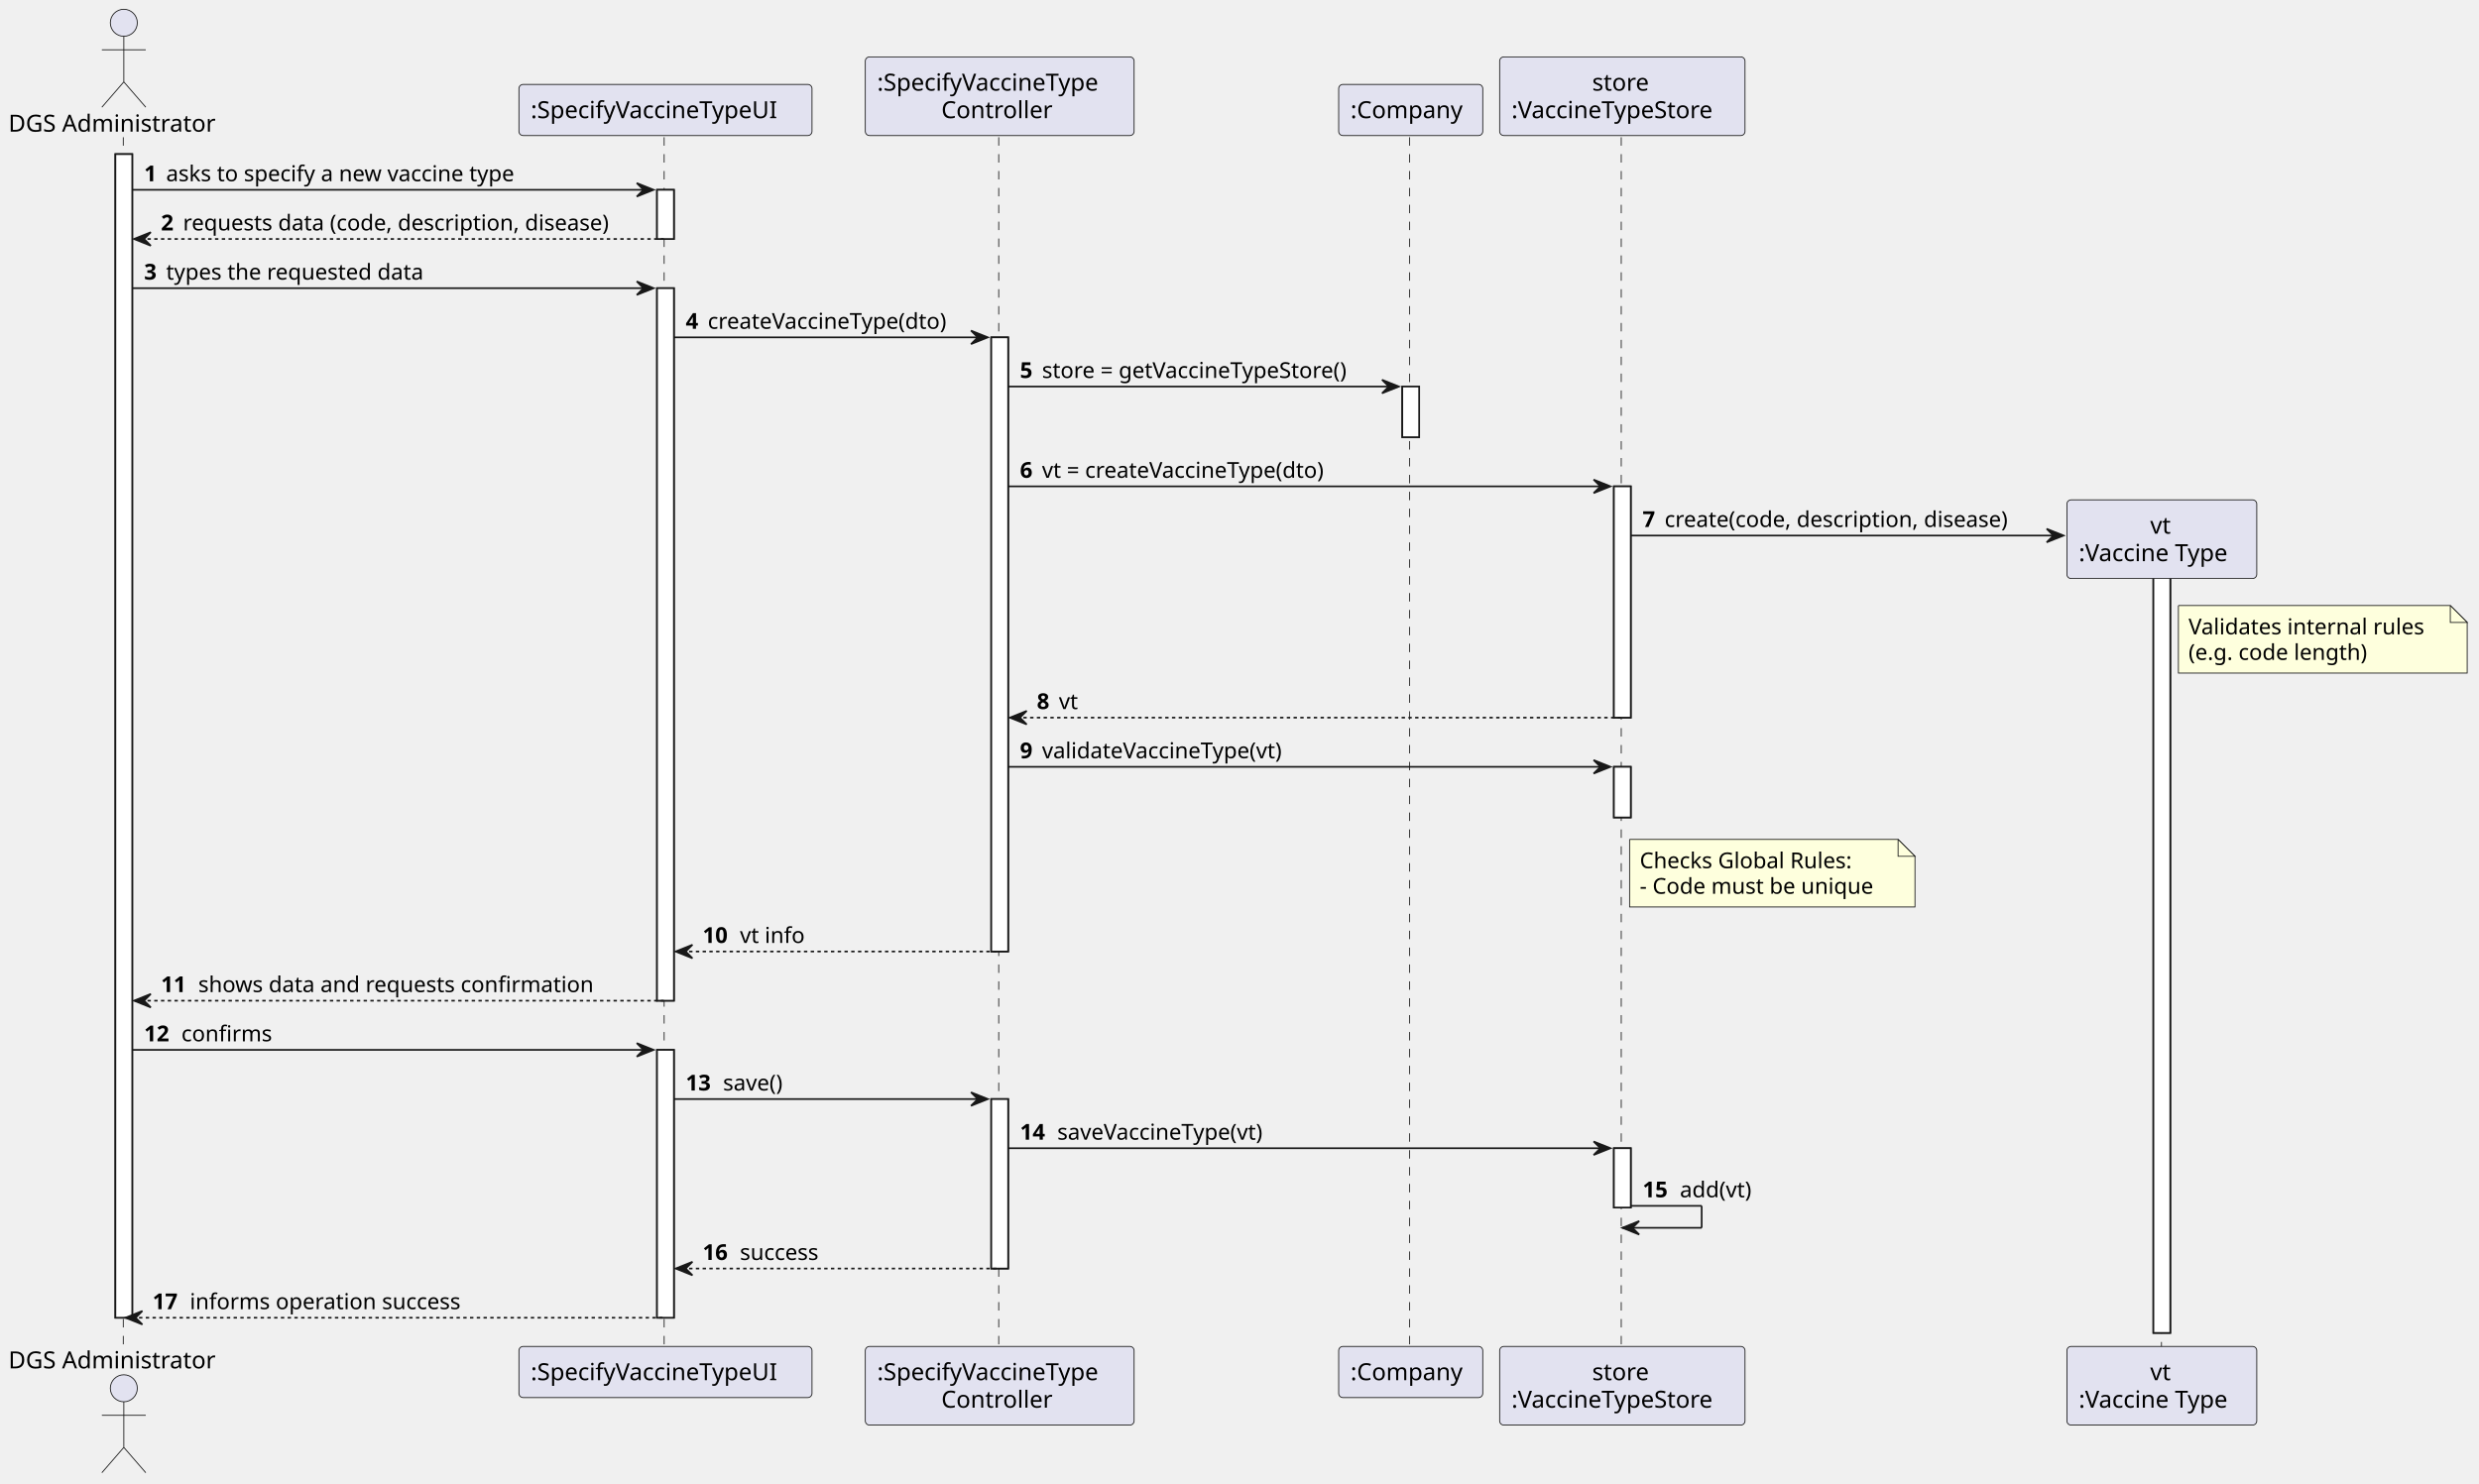
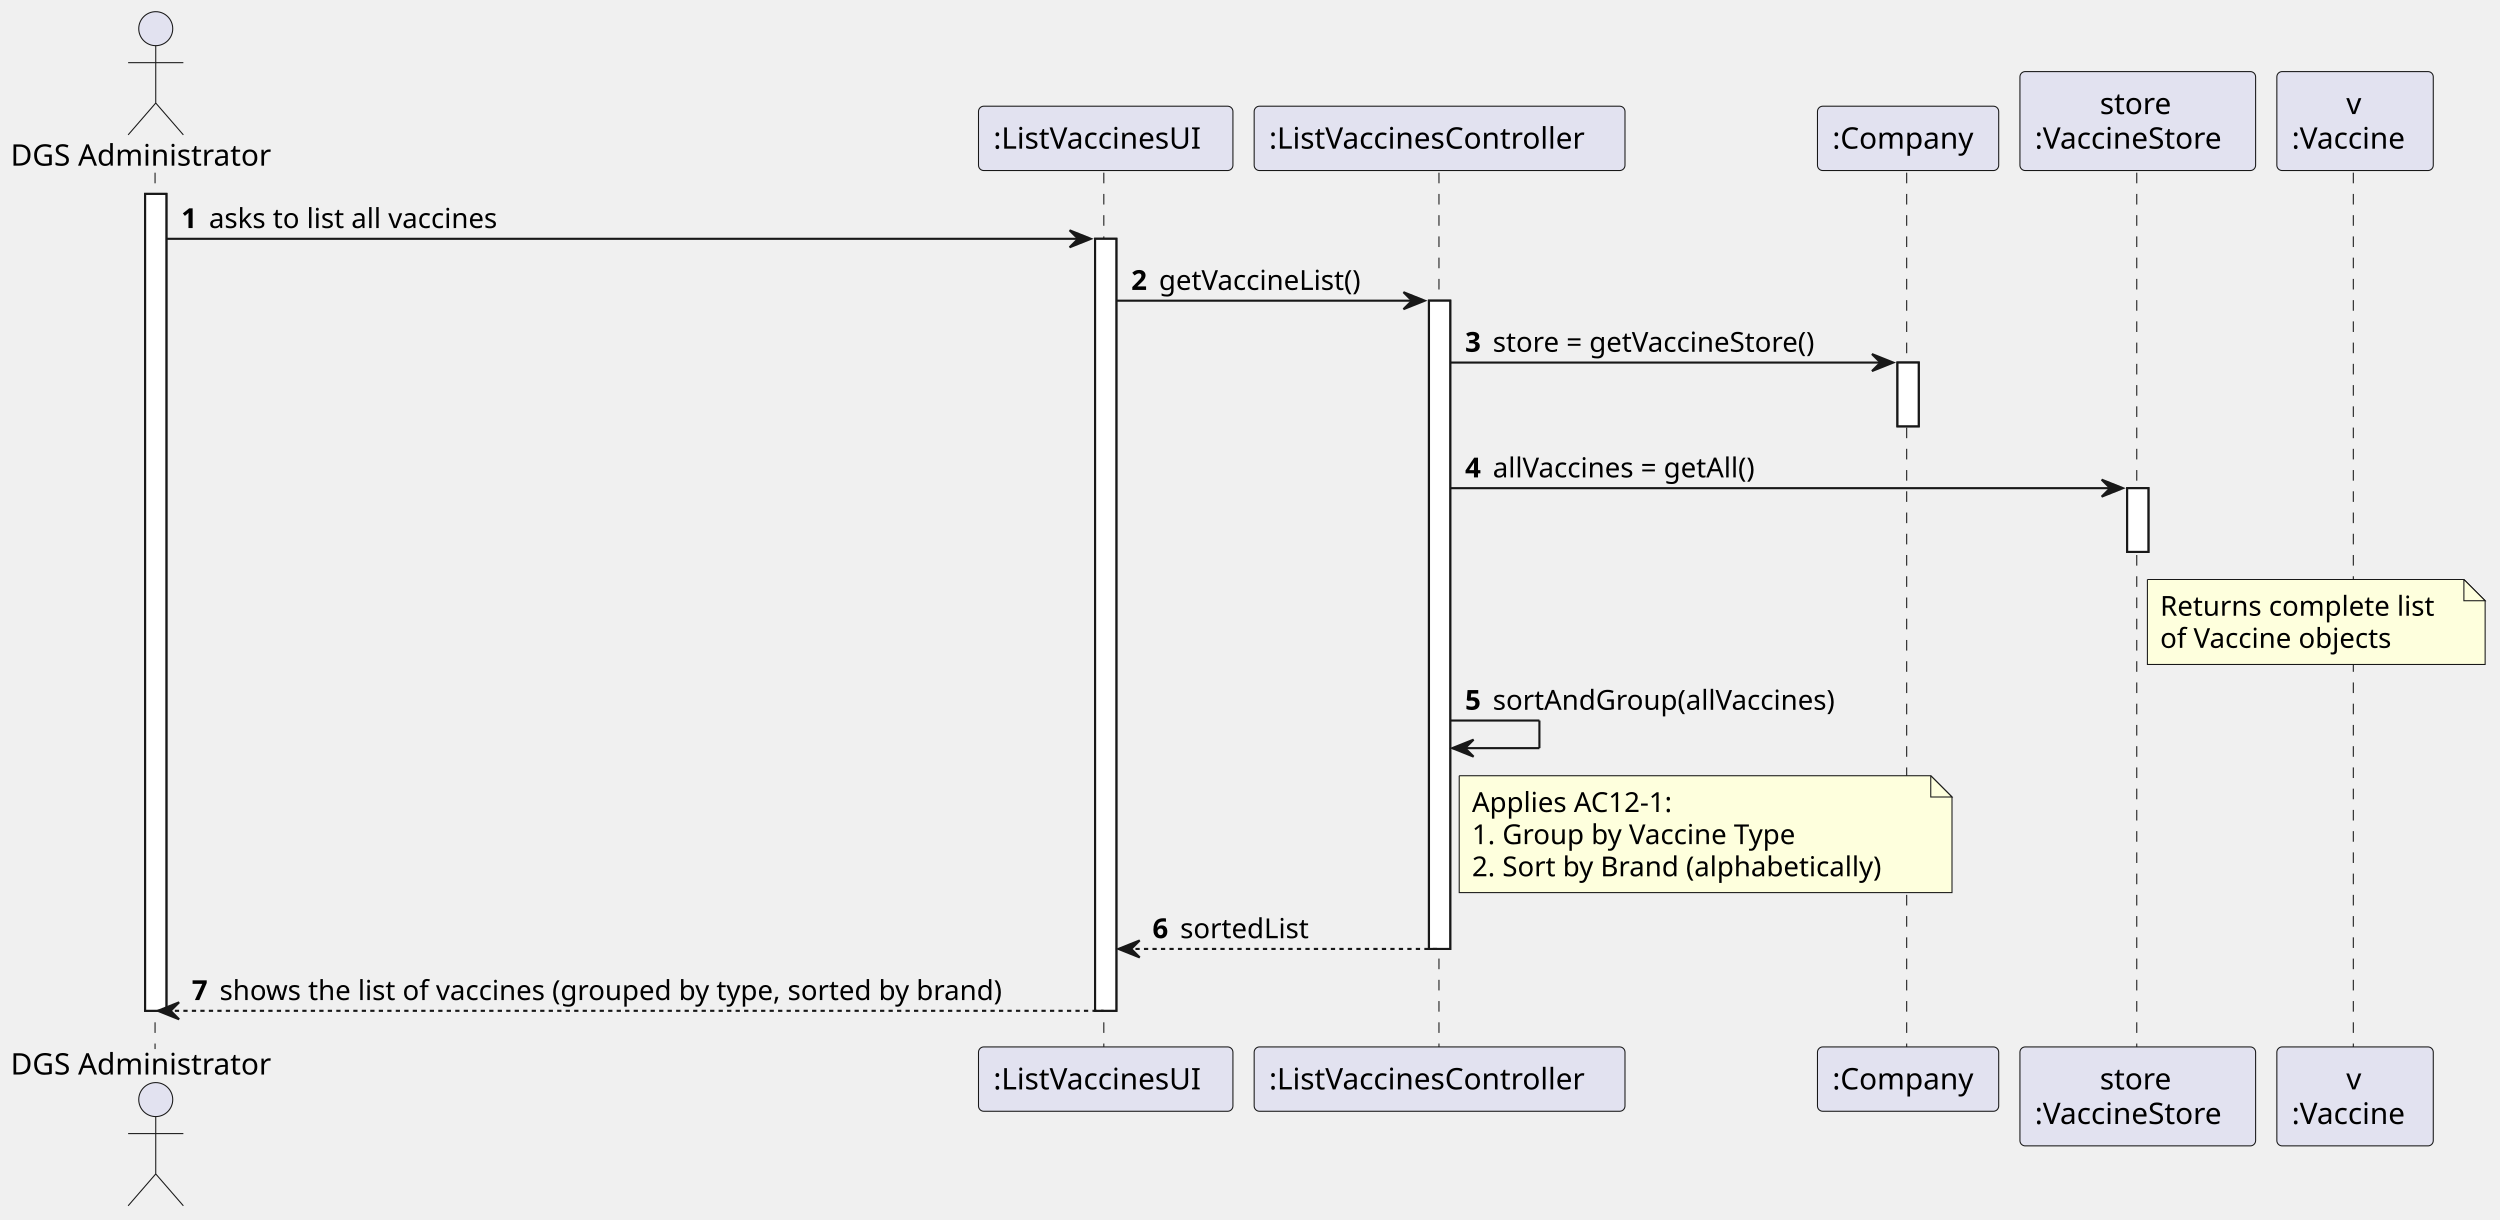
- <svg xmlns="http://www.w3.org/2000/svg" contentStyleType="text/css" data-diagram-type="SEQUENCE" height="879px" preserveAspectRatio="none" style="width:1468px;height:879px;background:#FFFFFF;" version="1.1" viewBox="0 0 1468 879" width="1468px" zoomAndPan="magnify">
+ <svg xmlns="http://www.w3.org/2000/svg" contentStyleType="text/css" data-diagram-type="SEQUENCE" height="574px" preserveAspectRatio="none" style="width:1177px;height:574px;background:#FFFFFF;" version="1.1" viewBox="0 0 1177 574" width="1177px" zoomAndPan="magnify">
  <defs />
  <g>
    <g>
-       <rect fill="#FFFFFF" height="689.25" style="stroke:#181818;stroke-width:1;" width="10" x="68.324" y="91.297" />
+       <rect fill="#FFFFFF" height="384.594" style="stroke:#181818;stroke-width:1;" width="10" x="68.324" y="91.297" />
    </g>
    <g>
-       <rect fill="#FFFFFF" height="29.133" style="stroke:#181818;stroke-width:1;" width="10" x="389.068" y="112.43" />
+       <rect fill="#FFFFFF" height="363.461" style="stroke:#181818;stroke-width:1;" width="10" x="515.57" y="112.43" />
    </g>
    <g>
-       <rect fill="#FFFFFF" height="422.055" style="stroke:#181818;stroke-width:1;" width="10" x="389.068" y="170.695" />
+       <rect fill="#FFFFFF" height="305.195" style="stroke:#181818;stroke-width:1;" width="10" x="672.755" y="141.562" />
    </g>
    <g>
-       <rect fill="#FFFFFF" height="158.664" style="stroke:#181818;stroke-width:1;" width="10" x="389.068" y="621.883" />
+       <rect fill="#FFFFFF" height="30" style="stroke:#181818;stroke-width:1;" width="10" x="893.326" y="170.695" />
    </g>
    <g>
-       <rect fill="#FFFFFF" height="363.789" style="stroke:#181818;stroke-width:1;" width="10" x="586.999" y="199.828" />
+       <rect fill="#FFFFFF" height="30" style="stroke:#181818;stroke-width:1;" width="10" x="1001.463" y="229.828" />
    </g>
    <g>
-       <rect fill="#FFFFFF" height="100.398" style="stroke:#181818;stroke-width:1;" width="10" x="586.999" y="651.016" />
+       <rect fill="#000000" fill-opacity="0" height="412.594" width="8" x="69.324" y="81.297" />
+       <line style="stroke:#181818;stroke-width:0.5;stroke-dasharray:5,5;" x1="73" x2="73" y1="81.297" y2="493.891" />
    </g>
    <g>
-       <rect fill="#FFFFFF" height="30" style="stroke:#181818;stroke-width:1;" width="10" x="830.392" y="228.961" />
+       <rect fill="#000000" fill-opacity="0" height="412.594" width="8" x="516.57" y="81.297" />
+       <line style="stroke:#181818;stroke-width:0.5;stroke-dasharray:5,5;" x1="519.677" x2="519.677" y1="81.297" y2="493.891" />
    </g>
    <g>
-       <rect fill="#FFFFFF" height="136.992" style="stroke:#181818;stroke-width:1;" width="10" x="955.697" y="288.094" />
+       <rect fill="#000000" fill-opacity="0" height="412.594" width="8" x="673.755" y="81.297" />
+       <line style="stroke:#181818;stroke-width:0.5;stroke-dasharray:5,5;" x1="677.463" x2="677.463" y1="81.297" y2="493.891" />
    </g>
    <g>
-       <rect fill="#FFFFFF" height="30" style="stroke:#181818;stroke-width:1;" width="10" x="955.697" y="454.219" />
+       <rect fill="#000000" fill-opacity="0" height="412.594" width="8" x="894.326" y="81.297" />
+       <line style="stroke:#181818;stroke-width:0.5;stroke-dasharray:5,5;" x1="897.667" x2="897.667" y1="81.297" y2="493.891" />
    </g>
    <g>
-       <rect fill="#FFFFFF" height="35.133" style="stroke:#181818;stroke-width:1;" width="10" x="955.697" y="680.148" />
+       <rect fill="#000000" fill-opacity="0" height="412.594" width="8" x="1002.463" y="81.297" />
+       <line style="stroke:#181818;stroke-width:0.5;stroke-dasharray:5,5;" x1="1005.986" x2="1005.986" y1="81.297" y2="493.891" />
    </g>
    <g>
-       <rect fill="#FFFFFF" height="462.32" style="stroke:#181818;stroke-width:1;" width="10" x="1275.187" y="327.227" />
-     </g>
-     <g>
-       <rect fill="#000000" fill-opacity="0" height="717.25" width="8" x="69.324" y="81.297" />
-       <line style="stroke:#181818;stroke-width:0.5;stroke-dasharray:5,5;" x1="73" x2="73" y1="81.297" y2="798.547" />
-     </g>
-     <g>
-       <rect fill="#000000" fill-opacity="0" height="717.25" width="8" x="390.068" y="81.297" />
-       <line style="stroke:#181818;stroke-width:0.5;stroke-dasharray:5,5;" x1="393.296" x2="393.296" y1="81.297" y2="798.547" />
-     </g>
-     <g>
-       <rect fill="#000000" fill-opacity="0" height="717.25" width="8" x="587.999" y="81.297" />
-       <line style="stroke:#181818;stroke-width:0.5;stroke-dasharray:5,5;" x1="591.415" x2="591.415" y1="81.297" y2="798.547" />
-     </g>
-     <g>
-       <rect fill="#000000" fill-opacity="0" height="717.25" width="8" x="831.392" y="81.297" />
-       <line style="stroke:#181818;stroke-width:0.5;stroke-dasharray:5,5;" x1="834.732" x2="834.732" y1="81.297" y2="798.547" />
-     </g>
-     <g>
-       <rect fill="#000000" fill-opacity="0" height="717.25" width="8" x="956.697" y="81.297" />
-       <line style="stroke:#181818;stroke-width:0.5;stroke-dasharray:5,5;" x1="960.052" x2="960.052" y1="81.297" y2="798.547" />
-     </g>
-     <g>
-       <rect fill="#000000" fill-opacity="0" height="463.656" width="8" x="1276.187" y="334.891" />
-       <line style="stroke:#181818;stroke-width:0.5;stroke-dasharray:5,5;" x1="1279.971" x2="1279.971" y1="334.891" y2="798.547" />
+       <rect fill="#000000" fill-opacity="0" height="412.594" width="8" x="1104.762" y="81.297" />
+       <line style="stroke:#181818;stroke-width:0.5;stroke-dasharray:5,5;" x1="1107.94" x2="1107.94" y1="81.297" y2="493.891" />
    </g>
    <g class="participant participant-head" data-participant="Admin">
      <text fill="#000000" font-family="sans-serif" font-size="14" lengthAdjust="spacing" textLength="130.648" x="5" y="77.995">DGS Administrator</text>
      <ellipse cx="73.324" cy="13.5" fill="#E2E2F0" rx="8" ry="8" style="stroke:#181818;stroke-width:0.5;" />
      <path d="M73.324,21.5 L73.324,48.5 M60.324,29.5 L86.324,29.5 M73.324,48.5 L60.324,63.5 M73.324,48.5 L86.324,63.5" fill="none" style="stroke:#181818;stroke-width:0.5;" />
    </g>
    <g class="participant participant-tail" data-participant="Admin">
-       <text fill="#000000" font-family="sans-serif" font-size="14" lengthAdjust="spacing" textLength="130.648" x="5" y="810.542">DGS Administrator</text>
-       <ellipse cx="73.324" cy="822.344" fill="#E2E2F0" rx="8" ry="8" style="stroke:#181818;stroke-width:0.5;" />
-       <path d="M73.324,830.344 L73.324,857.344 M60.324,838.344 L86.324,838.344 M73.324,857.344 L60.324,872.344 M73.324,857.344 L86.324,872.344" fill="none" style="stroke:#181818;stroke-width:0.5;" />
+       <text fill="#000000" font-family="sans-serif" font-size="14" lengthAdjust="spacing" textLength="130.648" x="5" y="505.886">DGS Administrator</text>
+       <ellipse cx="73.324" cy="517.688" fill="#E2E2F0" rx="8" ry="8" style="stroke:#181818;stroke-width:0.5;" />
+       <path d="M73.324,525.688 L73.324,552.688 M60.324,533.688 L86.324,533.688 M73.324,552.688 L60.324,567.688 M73.324,552.688 L86.324,567.688" fill="none" style="stroke:#181818;stroke-width:0.5;" />
    </g>
    <g class="participant participant-head" data-participant="UI">
-       <rect fill="#E2E2F0" height="30.297" rx="2.5" ry="2.5" style="stroke:#181818;stroke-width:0.5;" width="173.544" x="307.296" y="50" />
-       <text fill="#000000" font-family="sans-serif" font-size="14" lengthAdjust="spacing" textLength="159.544" x="314.296" y="69.995">:SpecifyVaccineTypeUI</text>
+       <rect fill="#E2E2F0" height="30.297" rx="2.5" ry="2.5" style="stroke:#181818;stroke-width:0.5;" width="119.786" x="460.677" y="50" />
+       <text fill="#000000" font-family="sans-serif" font-size="14" lengthAdjust="spacing" textLength="105.786" x="467.677" y="69.995">:ListVaccinesUI</text>
    </g>
    <g class="participant participant-tail" data-participant="UI">
-       <rect fill="#E2E2F0" height="30.297" rx="2.5" ry="2.5" style="stroke:#181818;stroke-width:0.5;" width="173.544" x="307.296" y="797.547" />
-       <text fill="#000000" font-family="sans-serif" font-size="14" lengthAdjust="spacing" textLength="159.544" x="314.296" y="817.542">:SpecifyVaccineTypeUI</text>
+       <rect fill="#E2E2F0" height="30.297" rx="2.5" ry="2.5" style="stroke:#181818;stroke-width:0.5;" width="119.786" x="460.677" y="492.891" />
+       <text fill="#000000" font-family="sans-serif" font-size="14" lengthAdjust="spacing" textLength="105.786" x="467.677" y="512.886">:ListVaccinesUI</text>
    </g>
    <g class="participant participant-head" data-participant="CTRL">
-       <rect fill="#E2E2F0" height="46.594" rx="2.5" ry="2.5" style="stroke:#181818;stroke-width:0.5;" width="159.168" x="512.415" y="33.703" />
-       <text fill="#000000" font-family="sans-serif" font-size="14" lengthAdjust="spacing" textLength="145.168" x="519.415" y="53.698">:SpecifyVaccineType</text>
-       <text fill="#000000" font-family="sans-serif" font-size="14" lengthAdjust="spacing" textLength="69.173" x="557.413" y="69.995">Controller</text>
+       <rect fill="#E2E2F0" height="30.297" rx="2.5" ry="2.5" style="stroke:#181818;stroke-width:0.5;" width="174.583" x="590.463" y="50" />
+       <text fill="#000000" font-family="sans-serif" font-size="14" lengthAdjust="spacing" textLength="160.583" x="597.463" y="69.995">:ListVaccinesController</text>
    </g>
    <g class="participant participant-tail" data-participant="CTRL">
-       <rect fill="#E2E2F0" height="46.594" rx="2.5" ry="2.5" style="stroke:#181818;stroke-width:0.5;" width="159.168" x="512.415" y="797.547" />
-       <text fill="#000000" font-family="sans-serif" font-size="14" lengthAdjust="spacing" textLength="145.168" x="519.415" y="817.542">:SpecifyVaccineType</text>
-       <text fill="#000000" font-family="sans-serif" font-size="14" lengthAdjust="spacing" textLength="69.173" x="557.413" y="833.839">Controller</text>
+       <rect fill="#E2E2F0" height="30.297" rx="2.5" ry="2.5" style="stroke:#181818;stroke-width:0.5;" width="174.583" x="590.463" y="492.891" />
+       <text fill="#000000" font-family="sans-serif" font-size="14" lengthAdjust="spacing" textLength="160.583" x="597.463" y="512.886">:ListVaccinesController</text>
    </g>
    <g class="participant participant-head" data-participant="CMP">
-       <rect fill="#E2E2F0" height="30.297" rx="2.5" ry="2.5" style="stroke:#181818;stroke-width:0.5;" width="85.319" x="792.732" y="50" />
-       <text fill="#000000" font-family="sans-serif" font-size="14" lengthAdjust="spacing" textLength="71.319" x="799.732" y="69.995">:Company</text>
+       <rect fill="#E2E2F0" height="30.297" rx="2.5" ry="2.5" style="stroke:#181818;stroke-width:0.5;" width="85.319" x="855.667" y="50" />
+       <text fill="#000000" font-family="sans-serif" font-size="14" lengthAdjust="spacing" textLength="71.319" x="862.667" y="69.995">:Company</text>
    </g>
    <g class="participant participant-tail" data-participant="CMP">
-       <rect fill="#E2E2F0" height="30.297" rx="2.5" ry="2.5" style="stroke:#181818;stroke-width:0.5;" width="85.319" x="792.732" y="797.547" />
-       <text fill="#000000" font-family="sans-serif" font-size="14" lengthAdjust="spacing" textLength="71.319" x="799.732" y="817.542">:Company</text>
+       <rect fill="#E2E2F0" height="30.297" rx="2.5" ry="2.5" style="stroke:#181818;stroke-width:0.5;" width="85.319" x="855.667" y="492.891" />
+       <text fill="#000000" font-family="sans-serif" font-size="14" lengthAdjust="spacing" textLength="71.319" x="862.667" y="512.886">:Company</text>
    </g>
    <g class="participant participant-head" data-participant="STORE">
-       <rect fill="#E2E2F0" height="46.594" rx="2.5" ry="2.5" style="stroke:#181818;stroke-width:0.5;" width="145.291" x="888.052" y="33.703" />
-       <text fill="#000000" font-family="sans-serif" font-size="14" lengthAdjust="spacing" textLength="35.718" x="942.838" y="53.698">store</text>
-       <text fill="#000000" font-family="sans-serif" font-size="14" lengthAdjust="spacing" textLength="131.291" x="895.052" y="69.995">:VaccineTypeStore</text>
+       <rect fill="#E2E2F0" height="46.594" rx="2.5" ry="2.5" style="stroke:#181818;stroke-width:0.5;" width="110.954" x="950.986" y="33.703" />
+       <text fill="#000000" font-family="sans-serif" font-size="14" lengthAdjust="spacing" textLength="35.718" x="988.604" y="53.698">store</text>
+       <text fill="#000000" font-family="sans-serif" font-size="14" lengthAdjust="spacing" textLength="96.954" x="957.986" y="69.995">:VaccineStore</text>
    </g>
    <g class="participant participant-tail" data-participant="STORE">
-       <rect fill="#E2E2F0" height="46.594" rx="2.5" ry="2.5" style="stroke:#181818;stroke-width:0.5;" width="145.291" x="888.052" y="797.547" />
-       <text fill="#000000" font-family="sans-serif" font-size="14" lengthAdjust="spacing" textLength="35.718" x="942.838" y="817.542">store</text>
-       <text fill="#000000" font-family="sans-serif" font-size="14" lengthAdjust="spacing" textLength="131.291" x="895.052" y="833.839">:VaccineTypeStore</text>
+       <rect fill="#E2E2F0" height="46.594" rx="2.5" ry="2.5" style="stroke:#181818;stroke-width:0.5;" width="110.954" x="950.986" y="492.891" />
+       <text fill="#000000" font-family="sans-serif" font-size="14" lengthAdjust="spacing" textLength="35.718" x="988.604" y="512.886">store</text>
+       <text fill="#000000" font-family="sans-serif" font-size="14" lengthAdjust="spacing" textLength="96.954" x="957.986" y="529.183">:VaccineStore</text>
    </g>
-     <g class="participant participant-tail" data-participant="VT">
-       <rect fill="#E2E2F0" height="46.594" rx="2.5" ry="2.5" style="stroke:#181818;stroke-width:0.5;" width="112.431" x="1223.971" y="797.547" />
-       <text fill="#000000" font-family="sans-serif" font-size="14" lengthAdjust="spacing" textLength="13.774" x="1273.299" y="817.542">vt</text>
-       <text fill="#000000" font-family="sans-serif" font-size="14" lengthAdjust="spacing" textLength="98.431" x="1230.971" y="833.839">:Vaccine Type</text>
+     <g class="participant participant-head" data-participant="VAX">
+       <rect fill="#E2E2F0" height="46.594" rx="2.5" ry="2.5" style="stroke:#181818;stroke-width:0.5;" width="73.644" x="1071.94" y="33.703" />
+       <text fill="#000000" font-family="sans-serif" font-size="14" lengthAdjust="spacing" textLength="8.285" x="1104.619" y="53.698">v</text>
+       <text fill="#000000" font-family="sans-serif" font-size="14" lengthAdjust="spacing" textLength="59.644" x="1078.94" y="69.995">:Vaccine</text>
+     </g>
+     <g class="participant participant-tail" data-participant="VAX">
+       <rect fill="#E2E2F0" height="46.594" rx="2.5" ry="2.5" style="stroke:#181818;stroke-width:0.5;" width="73.644" x="1071.94" y="492.891" />
+       <text fill="#000000" font-family="sans-serif" font-size="14" lengthAdjust="spacing" textLength="8.285" x="1104.619" y="512.886">v</text>
+       <text fill="#000000" font-family="sans-serif" font-size="14" lengthAdjust="spacing" textLength="59.644" x="1078.94" y="529.183">:Vaccine</text>
    </g>
    <g>
-       <rect fill="#FFFFFF" height="689.25" style="stroke:#181818;stroke-width:1;" width="10" x="68.324" y="91.297" />
+       <rect fill="#FFFFFF" height="384.594" style="stroke:#181818;stroke-width:1;" width="10" x="68.324" y="91.297" />
    </g>
    <g>
-       <rect fill="#FFFFFF" height="29.133" style="stroke:#181818;stroke-width:1;" width="10" x="389.068" y="112.43" />
+       <rect fill="#FFFFFF" height="363.461" style="stroke:#181818;stroke-width:1;" width="10" x="515.57" y="112.43" />
    </g>
    <g>
-       <rect fill="#FFFFFF" height="422.055" style="stroke:#181818;stroke-width:1;" width="10" x="389.068" y="170.695" />
+       <rect fill="#FFFFFF" height="305.195" style="stroke:#181818;stroke-width:1;" width="10" x="672.755" y="141.562" />
    </g>
    <g>
-       <rect fill="#FFFFFF" height="158.664" style="stroke:#181818;stroke-width:1;" width="10" x="389.068" y="621.883" />
+       <rect fill="#FFFFFF" height="30" style="stroke:#181818;stroke-width:1;" width="10" x="893.326" y="170.695" />
    </g>
    <g>
-       <rect fill="#FFFFFF" height="363.789" style="stroke:#181818;stroke-width:1;" width="10" x="586.999" y="199.828" />
-     </g>
-     <g>
-       <rect fill="#FFFFFF" height="100.398" style="stroke:#181818;stroke-width:1;" width="10" x="586.999" y="651.016" />
-     </g>
-     <g>
-       <rect fill="#FFFFFF" height="30" style="stroke:#181818;stroke-width:1;" width="10" x="830.392" y="228.961" />
-     </g>
-     <g>
-       <rect fill="#FFFFFF" height="136.992" style="stroke:#181818;stroke-width:1;" width="10" x="955.697" y="288.094" />
-     </g>
-     <g>
-       <rect fill="#FFFFFF" height="30" style="stroke:#181818;stroke-width:1;" width="10" x="955.697" y="454.219" />
-     </g>
-     <g>
-       <rect fill="#FFFFFF" height="35.133" style="stroke:#181818;stroke-width:1;" width="10" x="955.697" y="680.148" />
-     </g>
-     <g>
-       <rect fill="#FFFFFF" height="462.32" style="stroke:#181818;stroke-width:1;" width="10" x="1275.187" y="327.227" />
+       <rect fill="#FFFFFF" height="30" style="stroke:#181818;stroke-width:1;" width="10" x="1001.463" y="229.828" />
    </g>
    <g class="message" data-participant-1="Admin" data-participant-2="UI">
-       <polygon fill="#181818" points="377.068,108.43,387.068,112.43,377.068,116.43,381.068,112.43" style="stroke:#181818;stroke-width:1;" />
-       <line style="stroke:#181818;stroke-width:1;" x1="78.324" x2="383.068" y1="112.43" y2="112.43" />
+       <polygon fill="#181818" points="503.57,108.43,513.57,112.43,503.57,116.43,507.57,112.43" style="stroke:#181818;stroke-width:1;" />
+       <line style="stroke:#181818;stroke-width:1;" x1="78.324" x2="509.57" y1="112.43" y2="112.43" />
      <text fill="#000000" font-family="sans-serif" font-size="13" font-weight="bold" lengthAdjust="spacing" textLength="9.045" x="85.324" y="107.364">1</text>
-       <text fill="#000000" font-family="sans-serif" font-size="13" lengthAdjust="spacing" textLength="226.618" x="98.37" y="107.364">asks to specify a new vaccine type</text>
+       <text fill="#000000" font-family="sans-serif" font-size="13" lengthAdjust="spacing" textLength="149.481" x="98.37" y="107.364">asks to list all vaccines</text>
+     </g>
+     <g class="message" data-participant-1="UI" data-participant-2="CTRL">
+       <polygon fill="#181818" points="660.755,137.562,670.755,141.562,660.755,145.562,664.755,141.562" style="stroke:#181818;stroke-width:1;" />
+       <line style="stroke:#181818;stroke-width:1;" x1="525.57" x2="666.755" y1="141.562" y2="141.562" />
+       <text fill="#000000" font-family="sans-serif" font-size="13" font-weight="bold" lengthAdjust="spacing" textLength="9.045" x="532.57" y="136.497">2</text>
+       <text fill="#000000" font-family="sans-serif" font-size="13" lengthAdjust="spacing" textLength="105.219" x="545.616" y="136.497">getVaccineList()</text>
+     </g>
+     <g class="message" data-participant-1="CTRL" data-participant-2="CMP">
+       <polygon fill="#181818" points="881.326,166.695,891.326,170.695,881.326,174.695,885.326,170.695" style="stroke:#181818;stroke-width:1;" />
+       <line style="stroke:#181818;stroke-width:1;" x1="682.755" x2="887.326" y1="170.695" y2="170.695" />
+       <text fill="#000000" font-family="sans-serif" font-size="13" font-weight="bold" lengthAdjust="spacing" textLength="9.045" x="689.755" y="165.629">3</text>
+       <text fill="#000000" font-family="sans-serif" font-size="13" lengthAdjust="spacing" textLength="169.463" x="702.8" y="165.629">store = getVaccineStore()</text>
+     </g>
+     <g class="message" data-participant-1="CTRL" data-participant-2="STORE">
+       <polygon fill="#181818" points="989.463,225.828,999.463,229.828,989.463,233.828,993.463,229.828" style="stroke:#181818;stroke-width:1;" />
+       <line style="stroke:#181818;stroke-width:1;" x1="682.755" x2="995.463" y1="229.828" y2="229.828" />
+       <text fill="#000000" font-family="sans-serif" font-size="13" font-weight="bold" lengthAdjust="spacing" textLength="9.045" x="689.755" y="224.762">4</text>
+       <text fill="#000000" font-family="sans-serif" font-size="13" lengthAdjust="spacing" textLength="139.731" x="702.8" y="224.762">allVaccines = getAll()</text>
+     </g>
+     <path d="M1011,272.828 L1011,312.828 L1170,312.828 L1170,282.828 L1160,272.828 L1011,272.828" fill="#FEFFDD" style="stroke:#181818;stroke-width:0.5;" />
+     <path d="M1160,272.828 L1160,282.828 L1170,282.828 L1160,272.828" fill="#FEFFDD" style="stroke:#181818;stroke-width:0.5;" />
+     <text fill="#000000" font-family="sans-serif" font-size="13" lengthAdjust="spacing" textLength="138.804" x="1017" y="289.895">Returns complete list</text>
+     <text fill="#000000" font-family="sans-serif" font-size="13" lengthAdjust="spacing" textLength="118.631" x="1017" y="305.028">of Vaccine objects</text>
+     <g class="message" data-participant-1="CTRL" data-participant-2="CTRL">
+       <line style="stroke:#181818;stroke-width:1;" x1="682.755" x2="724.755" y1="339.227" y2="339.227" />
+       <line style="stroke:#181818;stroke-width:1;" x1="724.755" x2="724.755" y1="339.227" y2="352.227" />
+       <line style="stroke:#181818;stroke-width:1;" x1="683.755" x2="724.755" y1="352.227" y2="352.227" />
+       <polygon fill="#181818" points="693.755,348.227,683.755,352.227,693.755,356.227,689.755,352.227" style="stroke:#181818;stroke-width:1;" />
+       <text fill="#000000" font-family="sans-serif" font-size="13" font-weight="bold" lengthAdjust="spacing" textLength="9.045" x="689.755" y="334.161">5</text>
+       <text fill="#000000" font-family="sans-serif" font-size="13" lengthAdjust="spacing" textLength="173.526" x="702.8" y="334.161">sortAndGroup(allVaccines)</text>
+     </g>
+     <path d="M687,365.227 L687,420.227 L919,420.227 L919,375.227 L909,365.227 L687,365.227" fill="#FEFFDD" style="stroke:#181818;stroke-width:0.5;" />
+     <path d="M909,365.227 L909,375.227 L919,375.227 L909,365.227" fill="#FEFFDD" style="stroke:#181818;stroke-width:0.5;" />
+     <text fill="#000000" font-family="sans-serif" font-size="13" lengthAdjust="spacing" textLength="103.378" x="693" y="382.293">Applies AC12-1:</text>
+     <text fill="#000000" font-family="sans-serif" font-size="13" lengthAdjust="spacing" textLength="167.629" x="693" y="397.426">1. Group by Vaccine Type</text>
+     <text fill="#000000" font-family="sans-serif" font-size="13" lengthAdjust="spacing" textLength="211.415" x="693" y="412.559">2. Sort by Brand (alphabetically)</text>
+     <g class="message" data-participant-1="CTRL" data-participant-2="UI">
+       <polygon fill="#181818" points="536.57,442.758,526.57,446.758,536.57,450.758,532.57,446.758" style="stroke:#181818;stroke-width:1;" />
+       <line style="stroke:#181818;stroke-width:1;stroke-dasharray:2,2;" x1="530.57" x2="676.755" y1="446.758" y2="446.758" />
+       <text fill="#000000" font-family="sans-serif" font-size="13" font-weight="bold" lengthAdjust="spacing" textLength="9.045" x="542.57" y="441.692">6</text>
+       <text fill="#000000" font-family="sans-serif" font-size="13" lengthAdjust="spacing" textLength="64.143" x="555.616" y="441.692">sortedList</text>
    </g>
    <g class="message" data-participant-1="UI" data-participant-2="Admin">
-       <polygon fill="#181818" points="89.324,137.562,79.324,141.562,89.324,145.562,85.324,141.562" style="stroke:#181818;stroke-width:1;" />
-       <line style="stroke:#181818;stroke-width:1;stroke-dasharray:2,2;" x1="83.324" x2="393.068" y1="141.562" y2="141.562" />
-       <text fill="#000000" font-family="sans-serif" font-size="13" font-weight="bold" lengthAdjust="spacing" textLength="9.045" x="95.324" y="136.497">2</text>
-       <text fill="#000000" font-family="sans-serif" font-size="13" lengthAdjust="spacing" textLength="273.698" x="108.37" y="136.497">requests data (code, description, disease)</text>
-     </g>
-     <g class="message" data-participant-1="Admin" data-participant-2="UI">
-       <polygon fill="#181818" points="377.068,166.695,387.068,170.695,377.068,174.695,381.068,170.695" style="stroke:#181818;stroke-width:1;" />
-       <line style="stroke:#181818;stroke-width:1;" x1="78.324" x2="383.068" y1="170.695" y2="170.695" />
-       <text fill="#000000" font-family="sans-serif" font-size="13" font-weight="bold" lengthAdjust="spacing" textLength="9.045" x="85.324" y="165.629">3</text>
-       <text fill="#000000" font-family="sans-serif" font-size="13" lengthAdjust="spacing" textLength="164.779" x="98.37" y="165.629">types the requested data</text>
-     </g>
-     <g class="message" data-participant-1="UI" data-participant-2="CTRL">
-       <polygon fill="#181818" points="574.999,195.828,584.999,199.828,574.999,203.828,578.999,199.828" style="stroke:#181818;stroke-width:1;" />
-       <line style="stroke:#181818;stroke-width:1;" x1="399.068" x2="580.999" y1="199.828" y2="199.828" />
-       <text fill="#000000" font-family="sans-serif" font-size="13" font-weight="bold" lengthAdjust="spacing" textLength="9.045" x="406.068" y="194.762">4</text>
-       <text fill="#000000" font-family="sans-serif" font-size="13" lengthAdjust="spacing" textLength="155.886" x="419.113" y="194.762">createVaccineType(dto)</text>
-     </g>
-     <g class="message" data-participant-1="CTRL" data-participant-2="CMP">
-       <polygon fill="#181818" points="818.392,224.961,828.392,228.961,818.392,232.961,822.392,228.961" style="stroke:#181818;stroke-width:1;" />
-       <line style="stroke:#181818;stroke-width:1;" x1="596.999" x2="824.392" y1="228.961" y2="228.961" />
-       <text fill="#000000" font-family="sans-serif" font-size="13" font-weight="bold" lengthAdjust="spacing" textLength="9.045" x="603.999" y="223.895">5</text>
-       <text fill="#000000" font-family="sans-serif" font-size="13" lengthAdjust="spacing" textLength="201.348" x="617.044" y="223.895">store = getVaccineTypeStore()</text>
-     </g>
-     <g class="message" data-participant-1="CTRL" data-participant-2="STORE">
-       <polygon fill="#181818" points="943.697,284.094,953.697,288.094,943.697,292.094,947.697,288.094" style="stroke:#181818;stroke-width:1;" />
-       <line style="stroke:#181818;stroke-width:1;" x1="596.999" x2="949.697" y1="288.094" y2="288.094" />
-       <text fill="#000000" font-family="sans-serif" font-size="13" font-weight="bold" lengthAdjust="spacing" textLength="9.045" x="603.999" y="283.028">6</text>
-       <text fill="#000000" font-family="sans-serif" font-size="13" lengthAdjust="spacing" textLength="187.833" x="617.044" y="283.028">vt = createVaccineType(dto)</text>
-     </g>
-     <g class="message" data-participant-1="STORE" data-participant-2="VT">
-       <polygon fill="#181818" points="1211.971,313.227,1221.971,317.227,1211.971,321.227,1215.971,317.227" style="stroke:#181818;stroke-width:1;" />
-       <line style="stroke:#181818;stroke-width:1;" x1="965.697" x2="1217.971" y1="317.227" y2="317.227" />
-       <text fill="#000000" font-family="sans-serif" font-size="13" font-weight="bold" lengthAdjust="spacing" textLength="9.045" x="972.697" y="312.161">7</text>
-       <text fill="#000000" font-family="sans-serif" font-size="13" lengthAdjust="spacing" textLength="221.228" x="985.743" y="312.161">create(code, description, disease)</text>
-     </g>
-     <rect fill="#E2E2F0" height="46.594" rx="2.5" ry="2.5" style="stroke:#181818;stroke-width:0.5;" width="112.431" x="1223.971" y="296.094" />
-     <text fill="#000000" font-family="sans-serif" font-size="14" lengthAdjust="spacing" textLength="13.774" x="1273.299" y="316.089">vt</text>
-     <text fill="#000000" font-family="sans-serif" font-size="14" lengthAdjust="spacing" textLength="98.431" x="1230.971" y="332.386">:Vaccine Type</text>
-     <path d="M1290,358.688 L1290,398.688 L1461,398.688 L1461,368.688 L1451,358.688 L1290,358.688" fill="#FEFFDD" style="stroke:#181818;stroke-width:0.5;" />
-     <path d="M1451,358.688 L1451,368.688 L1461,368.688 L1451,358.688" fill="#FEFFDD" style="stroke:#181818;stroke-width:0.5;" />
-     <text fill="#000000" font-family="sans-serif" font-size="13" lengthAdjust="spacing" textLength="150.509" x="1296" y="375.754">Validates internal rules</text>
-     <text fill="#000000" font-family="sans-serif" font-size="13" lengthAdjust="spacing" textLength="115.711" x="1296" y="390.887">(e.g. code length)</text>
-     <g class="message" data-participant-1="STORE" data-participant-2="CTRL">
-       <polygon fill="#181818" points="607.999,421.086,597.999,425.086,607.999,429.086,603.999,425.086" style="stroke:#181818;stroke-width:1;" />
-       <line style="stroke:#181818;stroke-width:1;stroke-dasharray:2,2;" x1="601.999" x2="959.697" y1="425.086" y2="425.086" />
-       <text fill="#000000" font-family="sans-serif" font-size="13" font-weight="bold" lengthAdjust="spacing" textLength="9.045" x="613.999" y="420.02">8</text>
-       <text fill="#000000" font-family="sans-serif" font-size="13" lengthAdjust="spacing" textLength="12.79" x="627.044" y="420.02">vt</text>
-     </g>
-     <g class="message" data-participant-1="CTRL" data-participant-2="STORE">
-       <polygon fill="#181818" points="943.697,450.219,953.697,454.219,943.697,458.219,947.697,454.219" style="stroke:#181818;stroke-width:1;" />
-       <line style="stroke:#181818;stroke-width:1;" x1="596.999" x2="949.697" y1="454.219" y2="454.219" />
-       <text fill="#000000" font-family="sans-serif" font-size="13" font-weight="bold" lengthAdjust="spacing" textLength="9.045" x="603.999" y="449.153">9</text>
-       <text fill="#000000" font-family="sans-serif" font-size="13" lengthAdjust="spacing" textLength="158.019" x="617.044" y="449.153">validateVaccineType(vt)</text>
-     </g>
-     <path d="M965,497.219 L965,537.219 L1134,537.219 L1134,507.219 L1124,497.219 L965,497.219" fill="#FEFFDD" style="stroke:#181818;stroke-width:0.5;" />
-     <path d="M1124,497.219 L1124,507.219 L1134,507.219 L1124,497.219" fill="#FEFFDD" style="stroke:#181818;stroke-width:0.5;" />
-     <text fill="#000000" font-family="sans-serif" font-size="13" lengthAdjust="spacing" textLength="136.532" x="971" y="514.286">Checks Global Rules:</text>
-     <text fill="#000000" font-family="sans-serif" font-size="13" lengthAdjust="spacing" textLength="148.103" x="971" y="529.418">- Code must be unique</text>
-     <g class="message" data-participant-1="CTRL" data-participant-2="UI">
-       <polygon fill="#181818" points="410.068,559.617,400.068,563.617,410.068,567.617,406.068,563.617" style="stroke:#181818;stroke-width:1;" />
-       <line style="stroke:#181818;stroke-width:1;stroke-dasharray:2,2;" x1="404.068" x2="590.999" y1="563.617" y2="563.617" />
-       <text fill="#000000" font-family="sans-serif" font-size="13" font-weight="bold" lengthAdjust="spacing" textLength="18.091" x="416.068" y="558.551">10</text>
-       <text fill="#000000" font-family="sans-serif" font-size="13" lengthAdjust="spacing" textLength="41.304" x="438.159" y="558.551">vt info</text>
-     </g>
-     <g class="message" data-participant-1="UI" data-participant-2="Admin">
-       <polygon fill="#181818" points="89.324,588.75,79.324,592.75,89.324,596.75,85.324,592.75" style="stroke:#181818;stroke-width:1;" />
-       <line style="stroke:#181818;stroke-width:1;stroke-dasharray:2,2;" x1="83.324" x2="393.068" y1="592.75" y2="592.75" />
-       <text fill="#000000" font-family="sans-serif" font-size="13" font-weight="bold" lengthAdjust="spacing" textLength="18.091" x="95.324" y="587.684">11</text>
-       <text fill="#000000" font-family="sans-serif" font-size="13" lengthAdjust="spacing" textLength="249.52" x="117.415" y="587.684">shows data and requests confirmation</text>
-     </g>
-     <g class="message" data-participant-1="Admin" data-participant-2="UI">
-       <polygon fill="#181818" points="377.068,617.883,387.068,621.883,377.068,625.883,381.068,621.883" style="stroke:#181818;stroke-width:1;" />
-       <line style="stroke:#181818;stroke-width:1;" x1="78.324" x2="383.068" y1="621.883" y2="621.883" />
-       <text fill="#000000" font-family="sans-serif" font-size="13" font-weight="bold" lengthAdjust="spacing" textLength="18.091" x="85.324" y="616.817">12</text>
-       <text fill="#000000" font-family="sans-serif" font-size="13" lengthAdjust="spacing" textLength="56.31" x="107.415" y="616.817">confirms</text>
-     </g>
-     <g class="message" data-participant-1="UI" data-participant-2="CTRL">
-       <polygon fill="#181818" points="574.999,647.016,584.999,651.016,574.999,655.016,578.999,651.016" style="stroke:#181818;stroke-width:1;" />
-       <line style="stroke:#181818;stroke-width:1;" x1="399.068" x2="580.999" y1="651.016" y2="651.016" />
-       <text fill="#000000" font-family="sans-serif" font-size="13" font-weight="bold" lengthAdjust="spacing" textLength="18.091" x="406.068" y="645.95">13</text>
-       <text fill="#000000" font-family="sans-serif" font-size="13" lengthAdjust="spacing" textLength="40.574" x="428.159" y="645.95">save()</text>
-     </g>
-     <g class="message" data-participant-1="CTRL" data-participant-2="STORE">
-       <polygon fill="#181818" points="943.697,676.148,953.697,680.148,943.697,684.148,947.697,680.148" style="stroke:#181818;stroke-width:1;" />
-       <line style="stroke:#181818;stroke-width:1;" x1="596.999" x2="949.697" y1="680.148" y2="680.148" />
-       <text fill="#000000" font-family="sans-serif" font-size="13" font-weight="bold" lengthAdjust="spacing" textLength="18.091" x="603.999" y="675.082">14</text>
-       <text fill="#000000" font-family="sans-serif" font-size="13" lengthAdjust="spacing" textLength="136.252" x="626.09" y="675.082">saveVaccineType(vt)</text>
-     </g>
-     <g class="message" data-participant-1="STORE" data-participant-2="STORE">
-       <line style="stroke:#181818;stroke-width:1;" x1="965.697" x2="1007.697" y1="714.281" y2="714.281" />
-       <line style="stroke:#181818;stroke-width:1;" x1="1007.697" x2="1007.697" y1="714.281" y2="727.281" />
-       <line style="stroke:#181818;stroke-width:1;" x1="960.697" x2="1007.697" y1="727.281" y2="727.281" />
-       <polygon fill="#181818" points="970.697,723.281,960.697,727.281,970.697,731.281,966.697,727.281" style="stroke:#181818;stroke-width:1;" />
-       <text fill="#000000" font-family="sans-serif" font-size="13" font-weight="bold" lengthAdjust="spacing" textLength="18.091" x="972.697" y="709.215">15</text>
-       <text fill="#000000" font-family="sans-serif" font-size="13" lengthAdjust="spacing" textLength="47.404" x="994.788" y="709.215">add(vt)</text>
-     </g>
-     <g class="message" data-participant-1="CTRL" data-participant-2="UI">
-       <polygon fill="#181818" points="410.068,747.414,400.068,751.414,410.068,755.414,406.068,751.414" style="stroke:#181818;stroke-width:1;" />
-       <line style="stroke:#181818;stroke-width:1;stroke-dasharray:2,2;" x1="404.068" x2="590.999" y1="751.414" y2="751.414" />
-       <text fill="#000000" font-family="sans-serif" font-size="13" font-weight="bold" lengthAdjust="spacing" textLength="18.091" x="416.068" y="746.348">16</text>
-       <text fill="#000000" font-family="sans-serif" font-size="13" lengthAdjust="spacing" textLength="50.851" x="438.159" y="746.348">success</text>
-     </g>
-     <g class="message" data-participant-1="UI" data-participant-2="Admin">
-       <polygon fill="#181818" points="84.324,776.547,74.324,780.547,84.324,784.547,80.324,780.547" style="stroke:#181818;stroke-width:1;" />
-       <line style="stroke:#181818;stroke-width:1;stroke-dasharray:2,2;" x1="78.324" x2="393.068" y1="780.547" y2="780.547" />
-       <text fill="#000000" font-family="sans-serif" font-size="13" font-weight="bold" lengthAdjust="spacing" textLength="18.091" x="90.324" y="775.481">17</text>
-       <text fill="#000000" font-family="sans-serif" font-size="13" lengthAdjust="spacing" textLength="170.695" x="112.415" y="775.481">informs operation success</text>
+       <polygon fill="#181818" points="84.324,471.891,74.324,475.891,84.324,479.891,80.324,475.891" style="stroke:#181818;stroke-width:1;" />
+       <line style="stroke:#181818;stroke-width:1;stroke-dasharray:2,2;" x1="78.324" x2="519.57" y1="475.891" y2="475.891" />
+       <text fill="#000000" font-family="sans-serif" font-size="13" font-weight="bold" lengthAdjust="spacing" textLength="9.045" x="90.324" y="470.825">7</text>
+       <text fill="#000000" font-family="sans-serif" font-size="13" lengthAdjust="spacing" textLength="400.201" x="103.37" y="470.825">shows the list of vaccines (grouped by type, sorted by brand)</text>
    </g>
  </g>
</svg>
